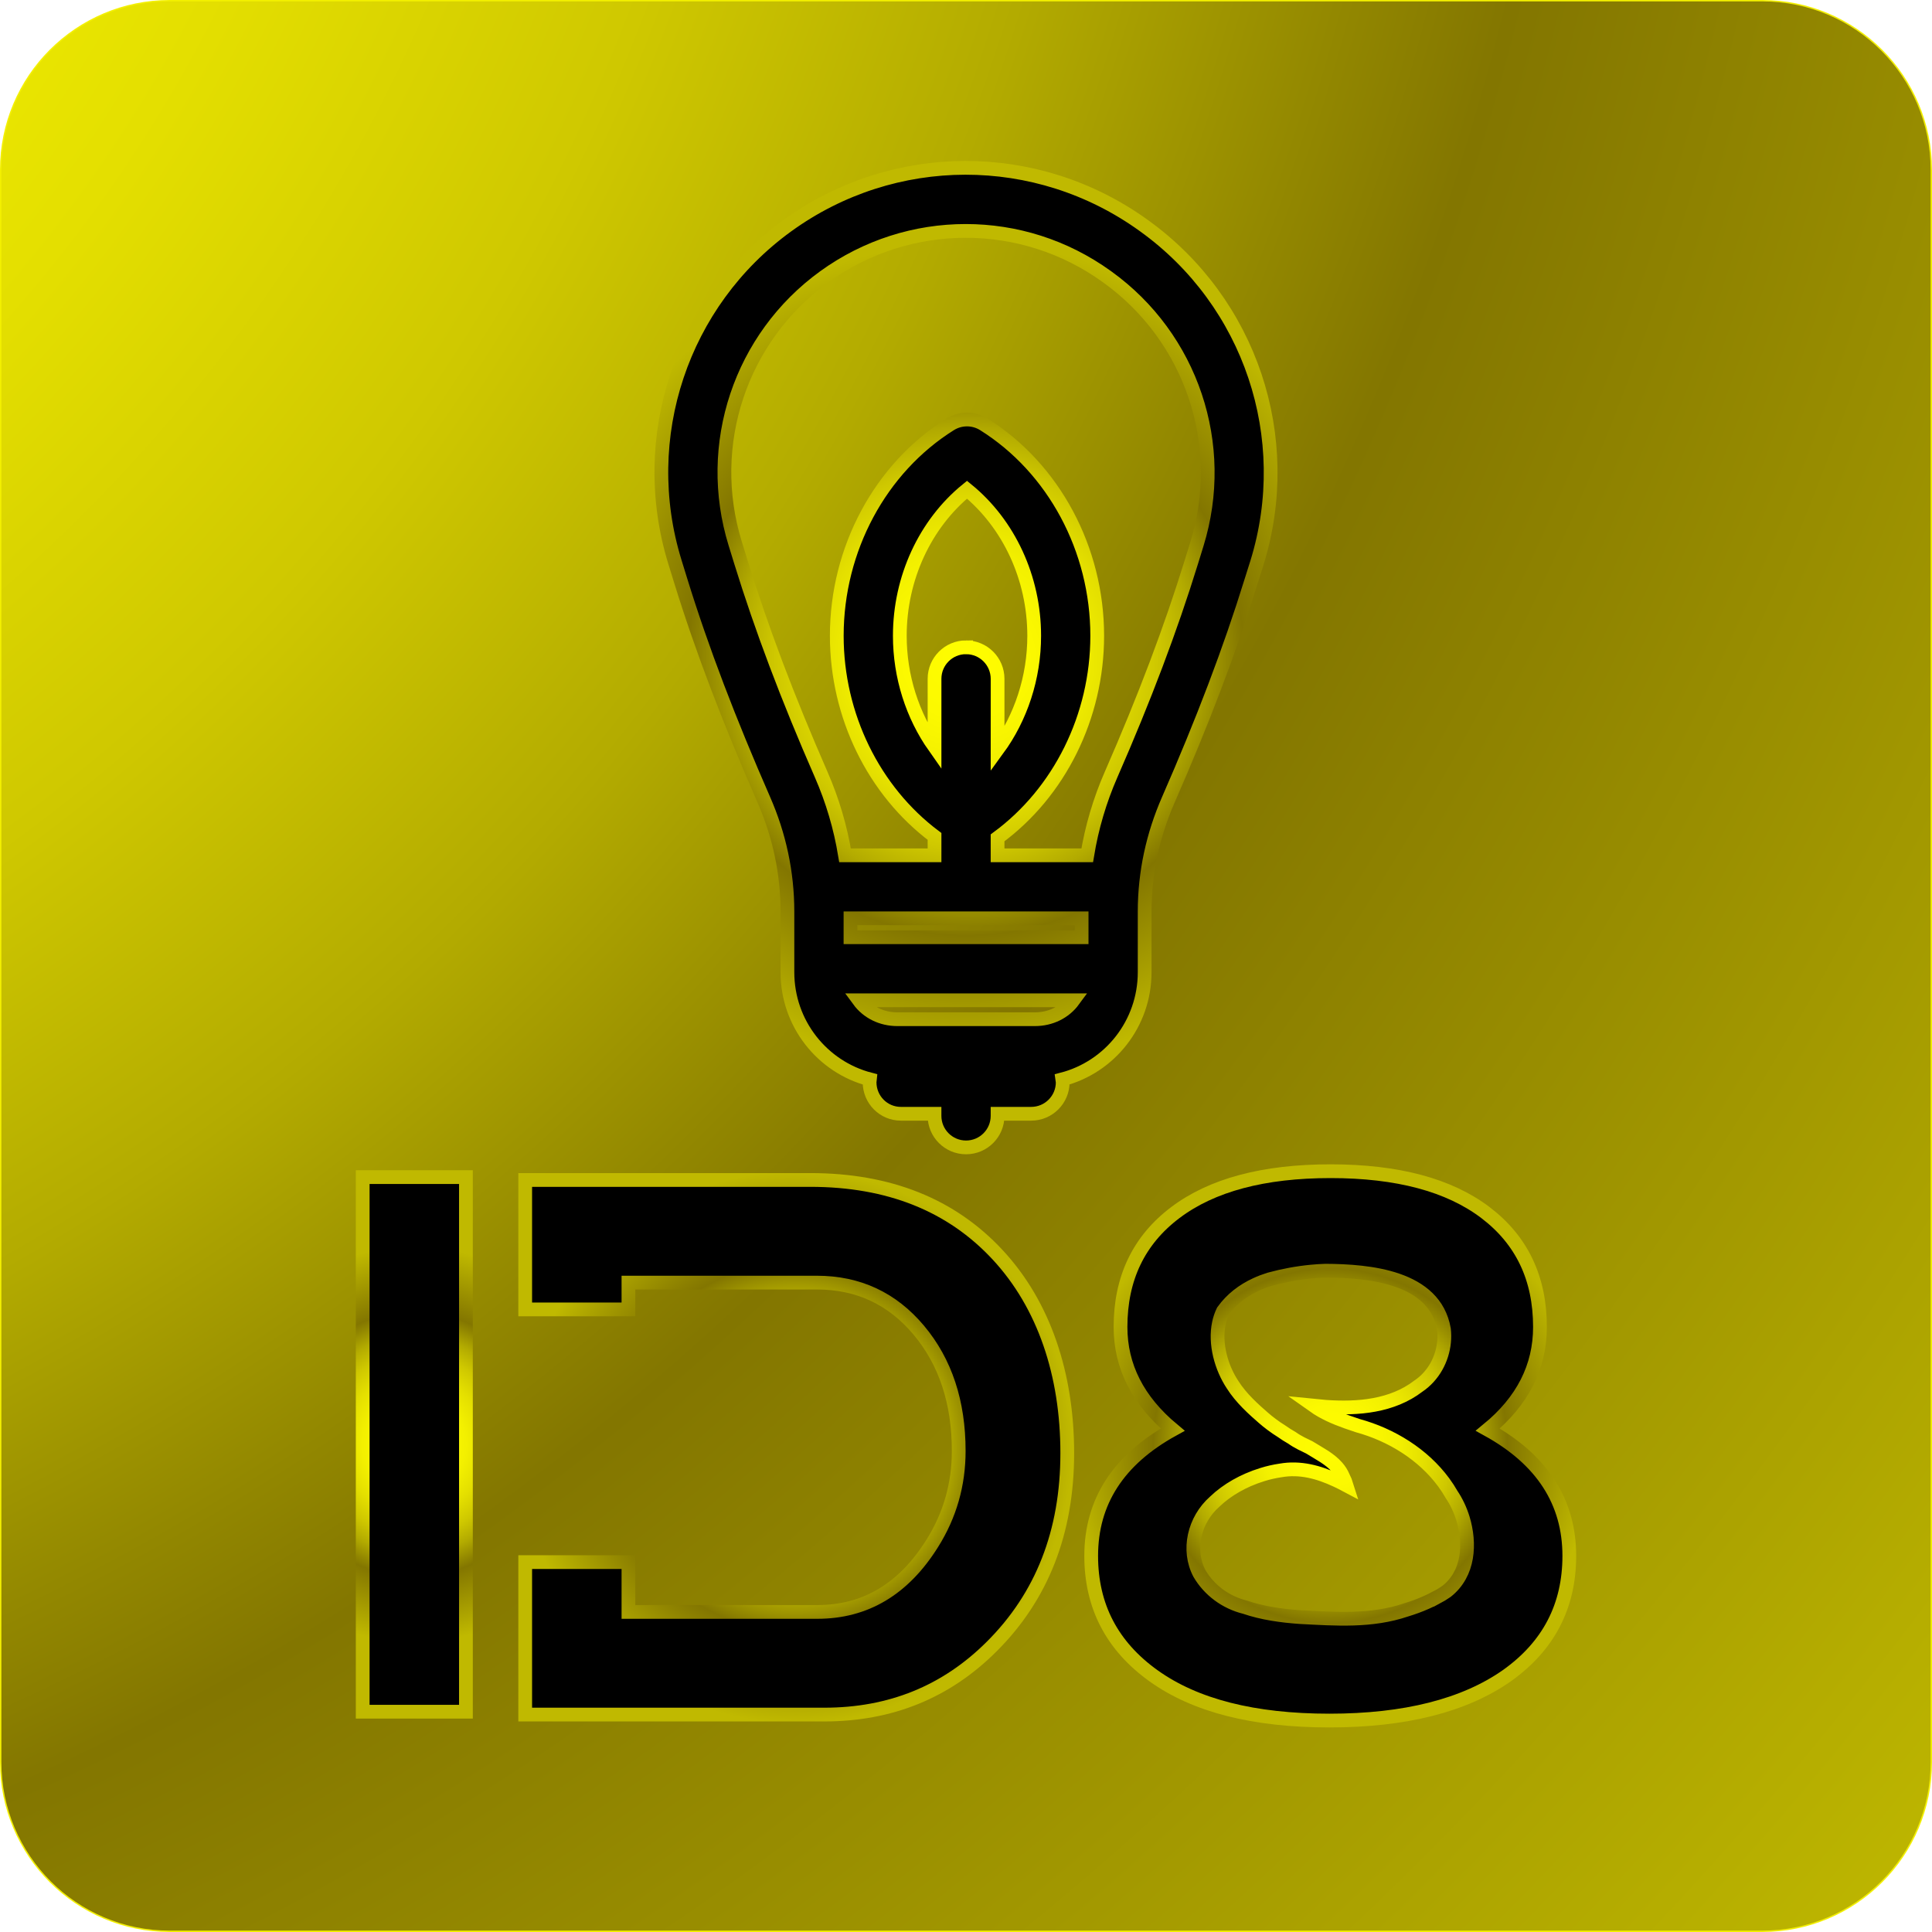
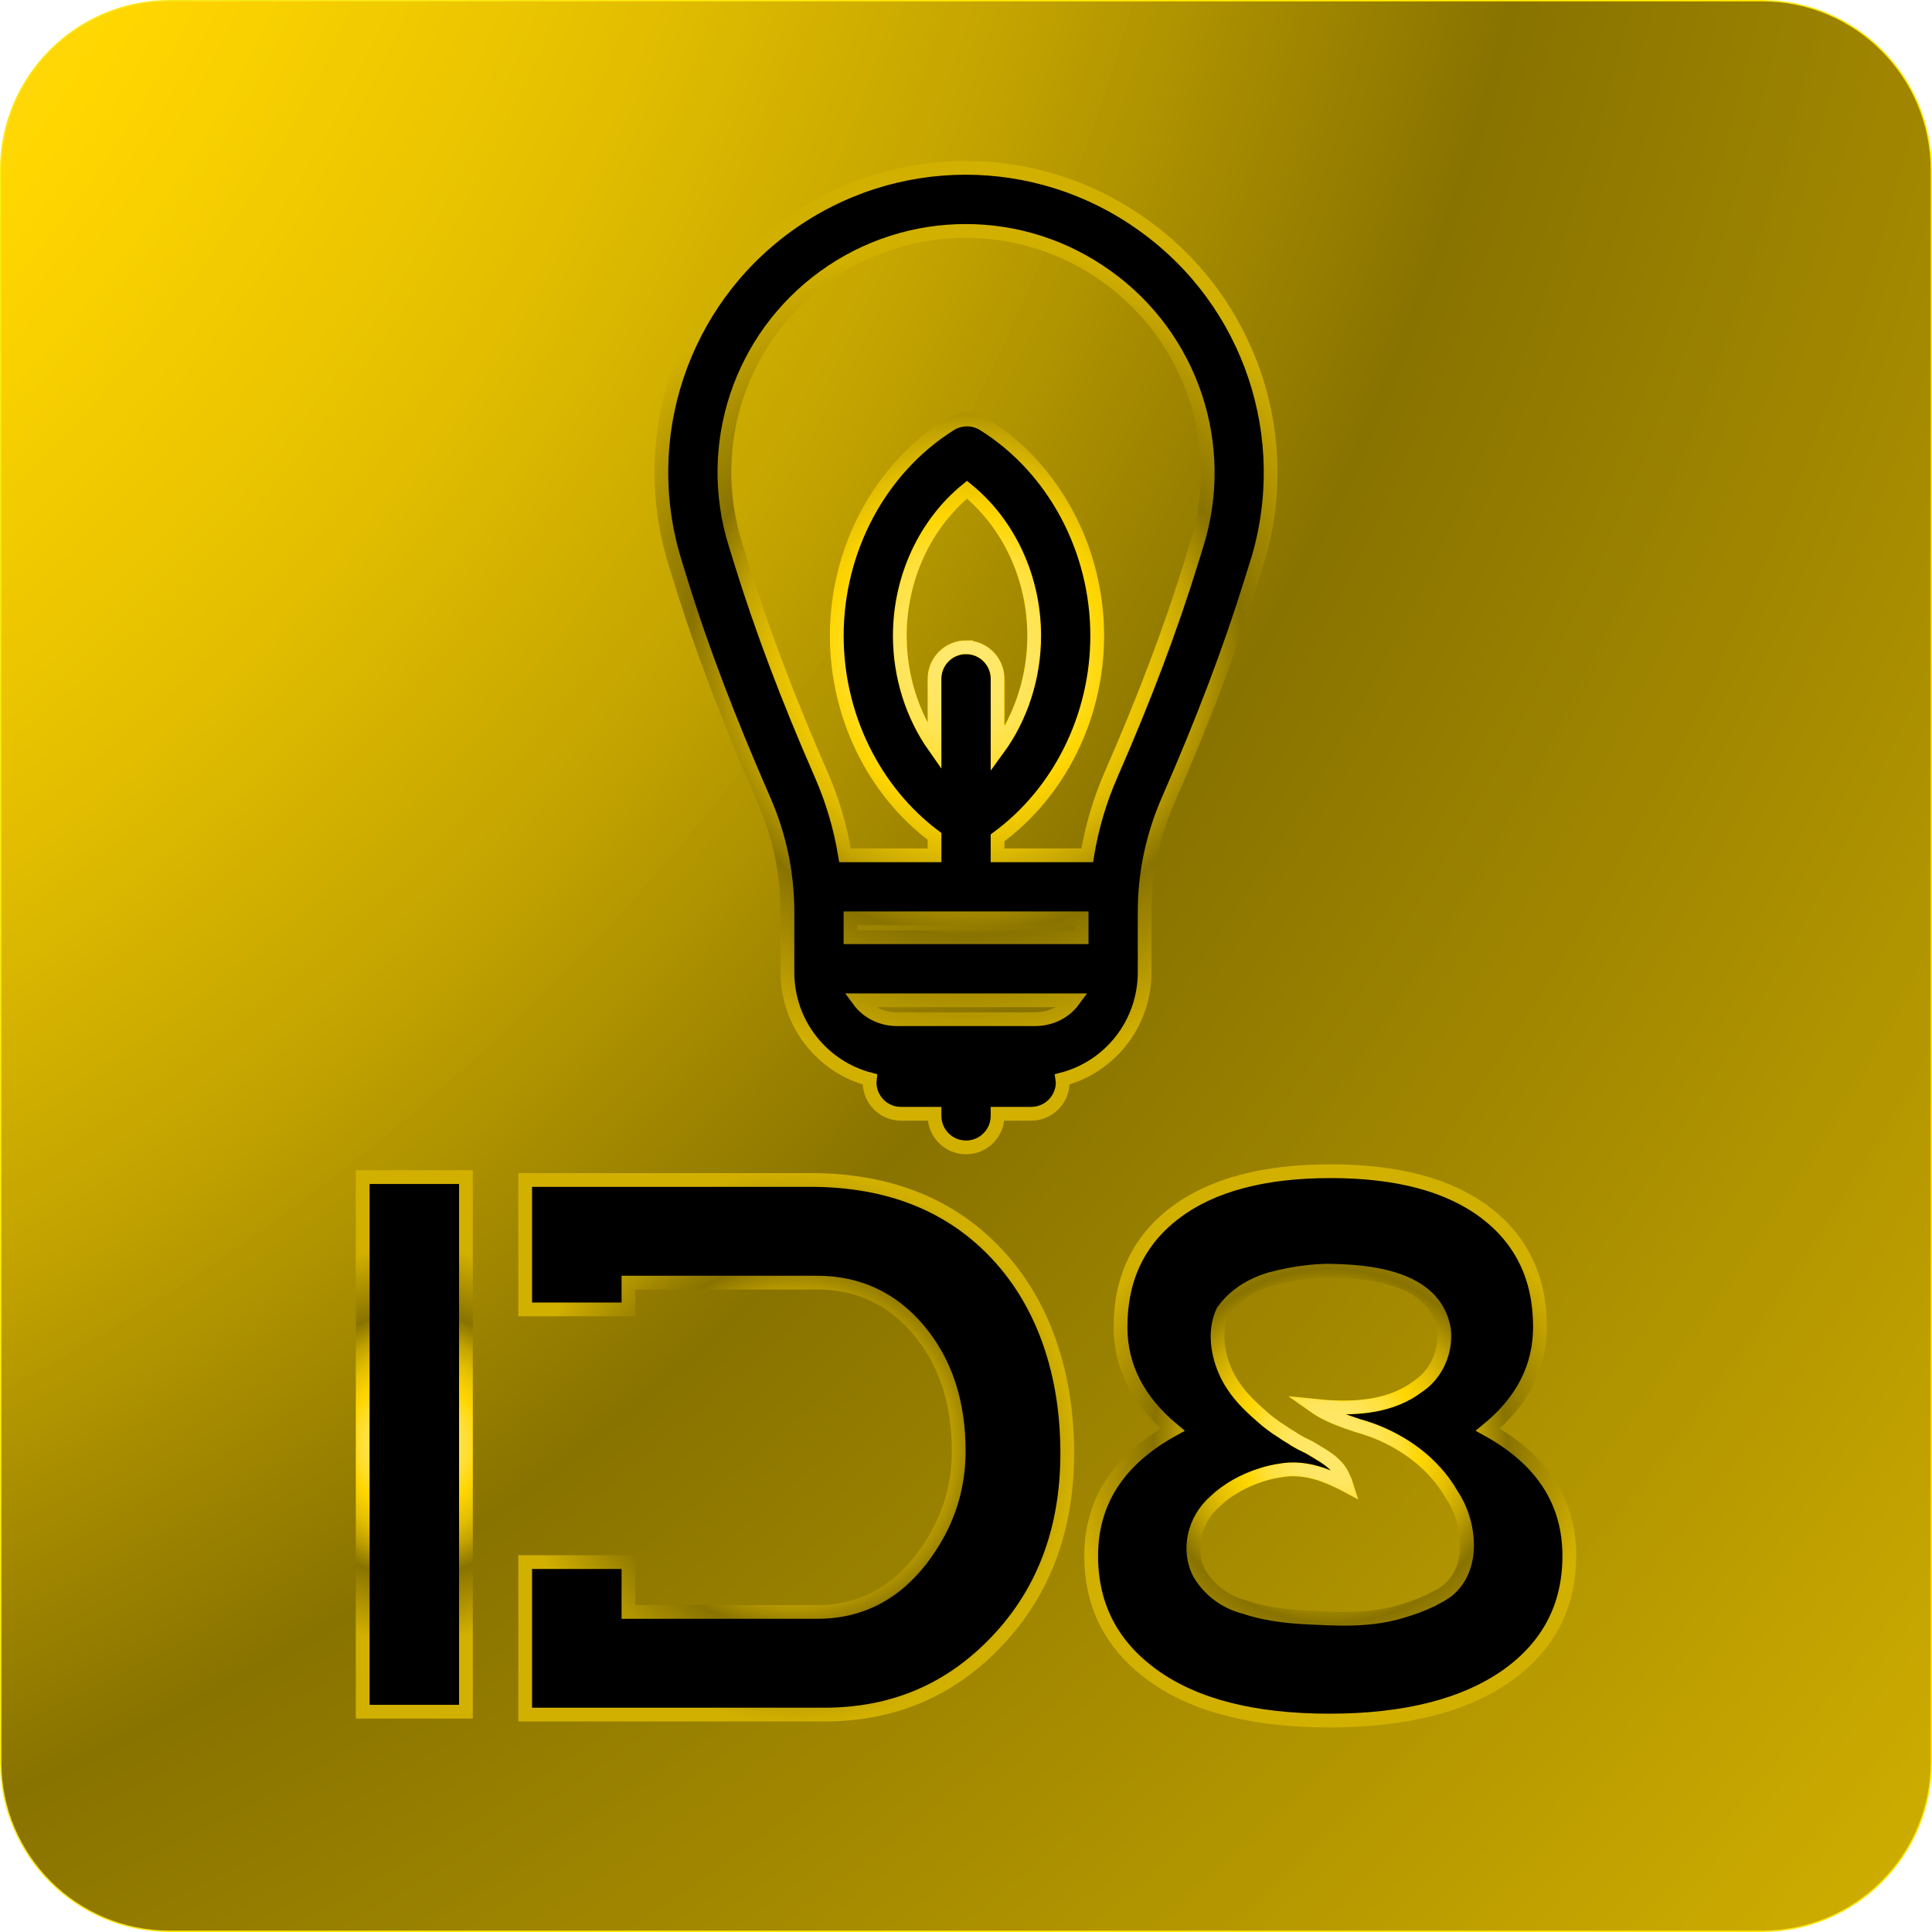
- <svg xmlns="http://www.w3.org/2000/svg" xmlns:xlink="http://www.w3.org/1999/xlink" id="Layer_2" data-name="Layer 2" viewBox="0 0 1404.62 1404.62">
+ <svg xmlns="http://www.w3.org/2000/svg" xmlns:xlink="http://www.w3.org/1999/xlink" viewBox="0 0 1404.62 1404.62">
  <defs>
    <style>
      .cls-1 {
+         fill: #ffd600;
+         mix-blend-mode: color;
+       }
+ 
+       .cls-2 {
+         isolation: isolate;
+       }
+ 
+       .cls-3 {
        stroke: url(#radial-gradient-3);
      }

-       .cls-1, .cls-2, .cls-3, .cls-4, .cls-5 {
+       .cls-3, .cls-4, .cls-5, .cls-6, .cls-7 {
        stroke-miterlimit: 10;
      }

-       .cls-1, .cls-3, .cls-4, .cls-5 {
+       .cls-3, .cls-5, .cls-6, .cls-7 {
        stroke-width: 10px;
      }

-       .cls-2 {
+       .cls-4 {
        fill: url(#radial-gradient);
        stroke: #f3f000;
      }

-       .cls-3 {
+       .cls-5 {
        stroke: url(#radial-gradient-2);
      }

-       .cls-4 {
+       .cls-6 {
        stroke: url(#radial-gradient-5);
      }

-       .cls-5 {
+       .cls-7 {
        stroke: url(#radial-gradient-4);
      }
    </style>
    <radialGradient id="radial-gradient" cx="-774.31" cy="-461.19" fx="-774.31" fy="-461.19" r="2879.3" gradientUnits="userSpaceOnUse">
      <stop offset="0" stop-color="#fffd00" />
      <stop offset=".15" stop-color="#fcf900" />
      <stop offset=".26" stop-color="#f3f000" />
      <stop offset=".36" stop-color="#e4df00" />
      <stop offset=".46" stop-color="#cfc800" />
      <stop offset=".55" stop-color="#b3ab00" />
      <stop offset=".63" stop-color="#928700" />
      <stop offset=".67" stop-color="#837600" />
      <stop offset="1" stop-color="#c0b900" />
    </radialGradient>
    <radialGradient id="radial-gradient-2" cx="301.22" cy="1050.13" fx="301.22" fy="1050.13" r="144.12" xlink:href="#radial-gradient" />
    <radialGradient id="radial-gradient-3" cx="578.89" cy="1052.2" fx="578.89" fy="1052.2" r="200.69" xlink:href="#radial-gradient" />
    <radialGradient id="radial-gradient-4" cx="967.13" cy="1051.2" fx="967.13" fy="1051.2" r="192.19" xlink:href="#radial-gradient" />
    <radialGradient id="radial-gradient-5" cx="702.31" cy="478.1" fx="702.31" fy="478.1" r="301.4" xlink:href="#radial-gradient" />
  </defs>
-   <g id="Layer_1-2" data-name="Layer 1">
-     <g>
-       <rect class="cls-2" x=".5" y=".5" width="1403.62" height="1403.62" rx="122.98" ry="122.98" />
-       <g>
+   <g class="cls-2">
+     <g id="Layer_2" data-name="Layer 2">
+       <g id="Layer_1-2" data-name="Layer 1">
        <g>
-           <path class="cls-3" d="M338.75,1244.46h-75.06v-388.67h75.06v388.67Z" />
-           <path class="cls-1" d="M725.38,912.36c-33.69-36.32-79.11-54.49-136.26-54.49h-207.28v94.09h75.06v-19.47h136.91c30.13,0,54.87,11.54,74.21,34.63,19.33,23.08,29,52.34,29,87.77,0,24.34-6.4,46.7-19.19,67.1-20.76,33.29-48.62,49.93-83.59,49.93h-137.34v-36.21h-75.06v110.83h217.51c48.05,0,88.57-16.46,121.56-49.39,36.68-36.5,55.02-83.39,55.02-140.65s-16.85-107.81-50.55-144.14Z" />
-           <path class="cls-5" d="M1081.64,1039.39c25.31-20.75,37.96-45.63,37.96-74.62,0-35.43-13.22-63.16-39.66-83.21-26.45-20.04-63.98-30.06-112.6-30.06s-86.23,10.02-112.81,30.06c-26.59,20.05-39.88,47.78-39.88,83.21,0,28.64,12.65,53.51,37.96,74.62-39.52,21.83-59.28,52.43-59.28,91.8,0,36.5,15.14,65.58,45.42,87.23,30.28,21.66,72.86,32.48,127.74,32.48s98.23-10.91,129.23-32.75c30.13-21.47,45.21-50.46,45.21-86.96,0-39.37-19.77-69.97-59.29-91.8ZM1043.9,1161.63c-4.61,2.46-9.35,4.54-14.2,6.32-2.42.89-4.87,1.71-7.34,2.46-25.3,8.6-51.3,6.6-77.01,5.27-3.43-.24-6.87-.54-10.3-.92-6.85-.77-13.65-1.87-20.26-3.49-3.3-.81-6.56-1.75-9.72-2.84-14-3.42-26-12.42-33-24.42-9-17-4-39,11.11-52.3,2.28-2.2,4.74-4.26,7.35-6.17,5.21-3.82,10.95-7.06,16.93-9.67,3.42-1.49,6.91-2.78,10.43-3.85,2.13-.67,4.29-1.25,6.46-1.74,2.17-.49,4.36-.9,6.55-1.22,14.32-2.55,27.82,1.2,40.6,7.15,2.56,1.19,5.09,2.47,7.61,3.81-.67-2.17-1.54-4.25-2.58-6.24-1.11-2.69-2.63-5.02-4.43-7.09-5.4-6.21-13.32-10.1-20.24-14.41-2.04-1-4.02-1.95-5.88-2.88-2.43-1.27-4.7-2.58-6.66-4.01-2.67-1.53-5.26-3.13-7.67-4.88-2.5-1.56-4.92-3.18-7.19-4.92-2.05-1.53-4.06-3.13-5.99-4.84-1.77-1.54-3.52-3.08-5.25-4.65-4.31-3.92-8.41-7.99-12.05-12.44-1.82-2.22-3.52-4.54-5.07-6.99-8.14-12.28-13.14-29.77-9.89-44.83.65-3.01,1.63-5.93,2.98-8.68,6.27-8.74,14.52-14.95,23.91-19.29,3.13-1.45,6.38-2.69,9.73-3.74,9.98-2.73,20.2-4.64,30.49-5.63,3.43-.33,6.87-.56,10.33-.67,31.44.2,79.44,4.2,86.14,42.58.36,3.08.38,6.21.07,9.33-1.23,12.46-7.7,24.64-18.62,31.98-2.39,1.83-4.87,3.46-7.42,4.92-20.41,11.63-45.53,11.79-68.73,9.39,7.2,5.1,15.3,8.58,23.66,11.58,2.79,1,5.61,1.95,8.43,2.88,24.44,6.68,47.45,20.93,62.37,41.16,2.13,2.89,4.1,5.9,5.88,9.03,1.71,2.54,3.26,5.3,4.64,8.21s2.56,5.97,3.54,9.13c5.48,18.02,4.48,40.02-11.93,52.95-2.34,1.64-4.92,3.21-7.75,4.7Z" />
+           <rect class="cls-4" x=".5" y=".5" width="1403.62" height="1403.62" rx="122.98" ry="122.98" />
+           <g>
+             <g>
+               <path class="cls-5" d="M338.75,1244.46h-75.06v-388.67h75.06v388.67Z" />
+               <path class="cls-3" d="M725.38,912.36c-33.69-36.32-79.11-54.49-136.26-54.49h-207.28v94.09h75.06v-19.47h136.91c30.13,0,54.87,11.54,74.21,34.63,19.33,23.08,29,52.34,29,87.77,0,24.34-6.4,46.7-19.19,67.1-20.76,33.29-48.62,49.93-83.59,49.93h-137.34v-36.21h-75.06v110.83h217.51c48.05,0,88.57-16.46,121.56-49.39,36.68-36.5,55.02-83.39,55.02-140.65s-16.85-107.81-50.55-144.14Z" />
+               <path class="cls-7" d="M1081.64,1039.39c25.31-20.75,37.96-45.63,37.96-74.62,0-35.43-13.22-63.16-39.66-83.21-26.45-20.04-63.98-30.06-112.6-30.06s-86.23,10.02-112.81,30.06c-26.59,20.05-39.88,47.78-39.88,83.21,0,28.64,12.65,53.51,37.96,74.62-39.52,21.83-59.28,52.43-59.28,91.8,0,36.5,15.14,65.58,45.42,87.23,30.28,21.66,72.86,32.48,127.74,32.48s98.23-10.91,129.23-32.75c30.13-21.47,45.21-50.46,45.21-86.96,0-39.37-19.77-69.97-59.29-91.8ZM1043.9,1161.63c-4.61,2.46-9.35,4.54-14.2,6.32-2.42.89-4.87,1.71-7.34,2.46-25.3,8.6-51.3,6.6-77.01,5.27-3.43-.24-6.87-.54-10.3-.92-6.85-.77-13.65-1.87-20.26-3.49-3.3-.81-6.56-1.75-9.72-2.84-14-3.42-26-12.42-33-24.42-9-17-4-39,11.11-52.3,2.28-2.2,4.74-4.26,7.35-6.17,5.21-3.82,10.95-7.06,16.93-9.67,3.42-1.49,6.91-2.78,10.43-3.85,2.13-.67,4.29-1.25,6.46-1.74,2.17-.49,4.36-.9,6.55-1.22,14.32-2.55,27.82,1.2,40.6,7.15,2.56,1.19,5.09,2.47,7.61,3.81-.67-2.17-1.54-4.25-2.58-6.24-1.11-2.69-2.63-5.02-4.43-7.09-5.4-6.21-13.32-10.1-20.24-14.41-2.04-1-4.02-1.95-5.88-2.88-2.43-1.27-4.7-2.58-6.66-4.01-2.67-1.53-5.26-3.13-7.67-4.88-2.5-1.56-4.92-3.18-7.19-4.92-2.05-1.53-4.06-3.13-5.99-4.84-1.77-1.54-3.52-3.08-5.25-4.65-4.31-3.92-8.41-7.99-12.05-12.44-1.82-2.22-3.52-4.54-5.07-6.99-8.14-12.28-13.14-29.77-9.89-44.83.65-3.01,1.63-5.93,2.98-8.68,6.27-8.74,14.52-14.95,23.91-19.29,3.13-1.45,6.38-2.69,9.73-3.74,9.98-2.73,20.2-4.64,30.49-5.63,3.43-.33,6.87-.56,10.33-.67,31.44.2,79.44,4.2,86.14,42.58.36,3.08.38,6.21.07,9.33-1.23,12.46-7.7,24.64-18.62,31.98-2.39,1.83-4.87,3.46-7.42,4.92-20.41,11.63-45.53,11.79-68.73,9.39,7.2,5.1,15.3,8.58,23.66,11.58,2.79,1,5.61,1.95,8.43,2.88,24.44,6.68,47.45,20.93,62.37,41.16,2.13,2.89,4.1,5.9,5.88,9.03,1.71,2.54,3.26,5.3,4.64,8.21s2.56,5.97,3.54,9.13c5.48,18.02,4.48,40.02-11.93,52.95-2.34,1.64-4.92,3.21-7.75,4.7Z" />
+             </g>
+             <path class="cls-6" d="M831.86,164.17l-.53-.38c-77.53-55.82-181.62-55.68-259,.35-76.82,55.62-109.62,153.88-81.63,244.49l4.15,13.44c15.5,50.18,35.5,102.32,60.48,159.4,11.17,25.52,17.15,52.85,17.15,81.24v44.09c0,37.42,25.35,68.96,60,77.95-.06.68-.26,1.37-.26,2.07,0,12.65,10.1,22.92,22.76,22.92h24.44v1.53c0,12.65,10.26,22.92,22.92,22.92s22.92-10.26,22.92-22.92v-1.53h24.44c12.65,0,22.92-10.26,22.92-22.92,0-.69-.42-1.37-.48-2.04,34.71-8.95,60.06-40.52,60.06-77.98v-44.09c0-28.38,6.04-55.71,17.21-81.24,24.98-57.07,44.85-109.21,60.36-159.4l4.12-13.05c28.08-90.88-4.83-189.27-82.03-244.85ZM752.43,740.99h-100.05c-11.49,0-21.68-5.12-28-13.75h156.05c-6.32,8.63-16.51,13.75-28,13.75ZM786.37,681.41h-168.04v-13.75h168.04v13.75ZM702.35,470.59c-12.65,0-22.92,10.26-22.92,22.92v49.5c-16.08-22.82-25.24-51.15-25.24-80.78,0-42.01,18.41-81.41,48.85-106.2,30.44,24.79,48.85,64.19,48.85,106.2,0,30.47-9.69,59.56-26.62,82.71v-51.42c0-12.66-10.26-22.92-22.92-22.92ZM870.2,395.5l-4.03,13.05c-14.99,48.53-34.09,99.08-58.37,154.56-8.26,18.86-14.04,38.51-17.36,58.73h-65.18v-12.7c44.96-33.01,72.45-88.18,72.45-146.91,0-63-31.62-121.92-82.52-153.76-7.43-4.65-16.87-4.65-24.31,0-50.9,31.84-82.52,90.76-82.52,153.76,0,58.12,26.93,112.76,71.07,145.87v13.74h-65.06c-3.32-20.22-9.11-39.87-17.36-58.73-24.28-55.49-43.38-106.04-58.36-154.55l-4.15-13.44c-22.2-71.84,3.81-149.74,64.72-193.85,30.74-22.26,66.8-33.39,102.86-33.39s71.82,11.04,102.49,33.12l.53.38c61.2,44.06,87.36,122.07,65.1,194.12Z" />
+           </g>
+           <rect class="cls-1" x=".5" y=".5" width="1403.62" height="1403.62" rx="122.98" ry="122.98" />
        </g>
-         <path class="cls-4" d="M831.86,164.17l-.53-.38c-77.53-55.82-181.62-55.68-259,.35-76.82,55.62-109.62,153.88-81.63,244.49l4.15,13.44c15.5,50.18,35.5,102.32,60.48,159.4,11.17,25.52,17.15,52.85,17.15,81.24v44.09c0,37.42,25.35,68.96,60,77.95-.06.68-.26,1.37-.26,2.07,0,12.65,10.1,22.92,22.76,22.92h24.44v1.53c0,12.65,10.26,22.92,22.92,22.92s22.92-10.26,22.92-22.92v-1.53h24.44c12.65,0,22.92-10.26,22.92-22.92,0-.69-.42-1.37-.48-2.04,34.71-8.95,60.06-40.52,60.06-77.98v-44.09c0-28.38,6.04-55.71,17.21-81.24,24.98-57.07,44.85-109.21,60.36-159.4l4.12-13.05c28.08-90.88-4.83-189.27-82.03-244.85ZM752.43,740.99h-100.05c-11.49,0-21.68-5.12-28-13.75h156.05c-6.32,8.63-16.51,13.75-28,13.75ZM786.37,681.41h-168.04v-13.75h168.04v13.75ZM702.35,470.59c-12.65,0-22.92,10.26-22.92,22.92v49.5c-16.08-22.82-25.24-51.15-25.24-80.78,0-42.01,18.41-81.41,48.85-106.2,30.44,24.79,48.85,64.19,48.85,106.2,0,30.47-9.69,59.56-26.62,82.71v-51.42c0-12.66-10.26-22.92-22.92-22.92ZM870.2,395.5l-4.03,13.05c-14.99,48.53-34.09,99.08-58.37,154.56-8.26,18.86-14.04,38.51-17.36,58.73h-65.18v-12.7c44.96-33.01,72.45-88.18,72.45-146.91,0-63-31.62-121.92-82.52-153.76-7.43-4.65-16.87-4.65-24.31,0-50.9,31.84-82.52,90.76-82.52,153.76,0,58.12,26.93,112.76,71.07,145.87v13.74h-65.06c-3.32-20.22-9.11-39.87-17.36-58.73-24.28-55.49-43.38-106.04-58.36-154.55l-4.15-13.44c-22.2-71.84,3.81-149.74,64.72-193.85,30.74-22.26,66.8-33.39,102.86-33.39s71.82,11.04,102.49,33.12l.53.38c61.2,44.06,87.36,122.07,65.1,194.12Z" />
      </g>
    </g>
  </g>
</svg>
